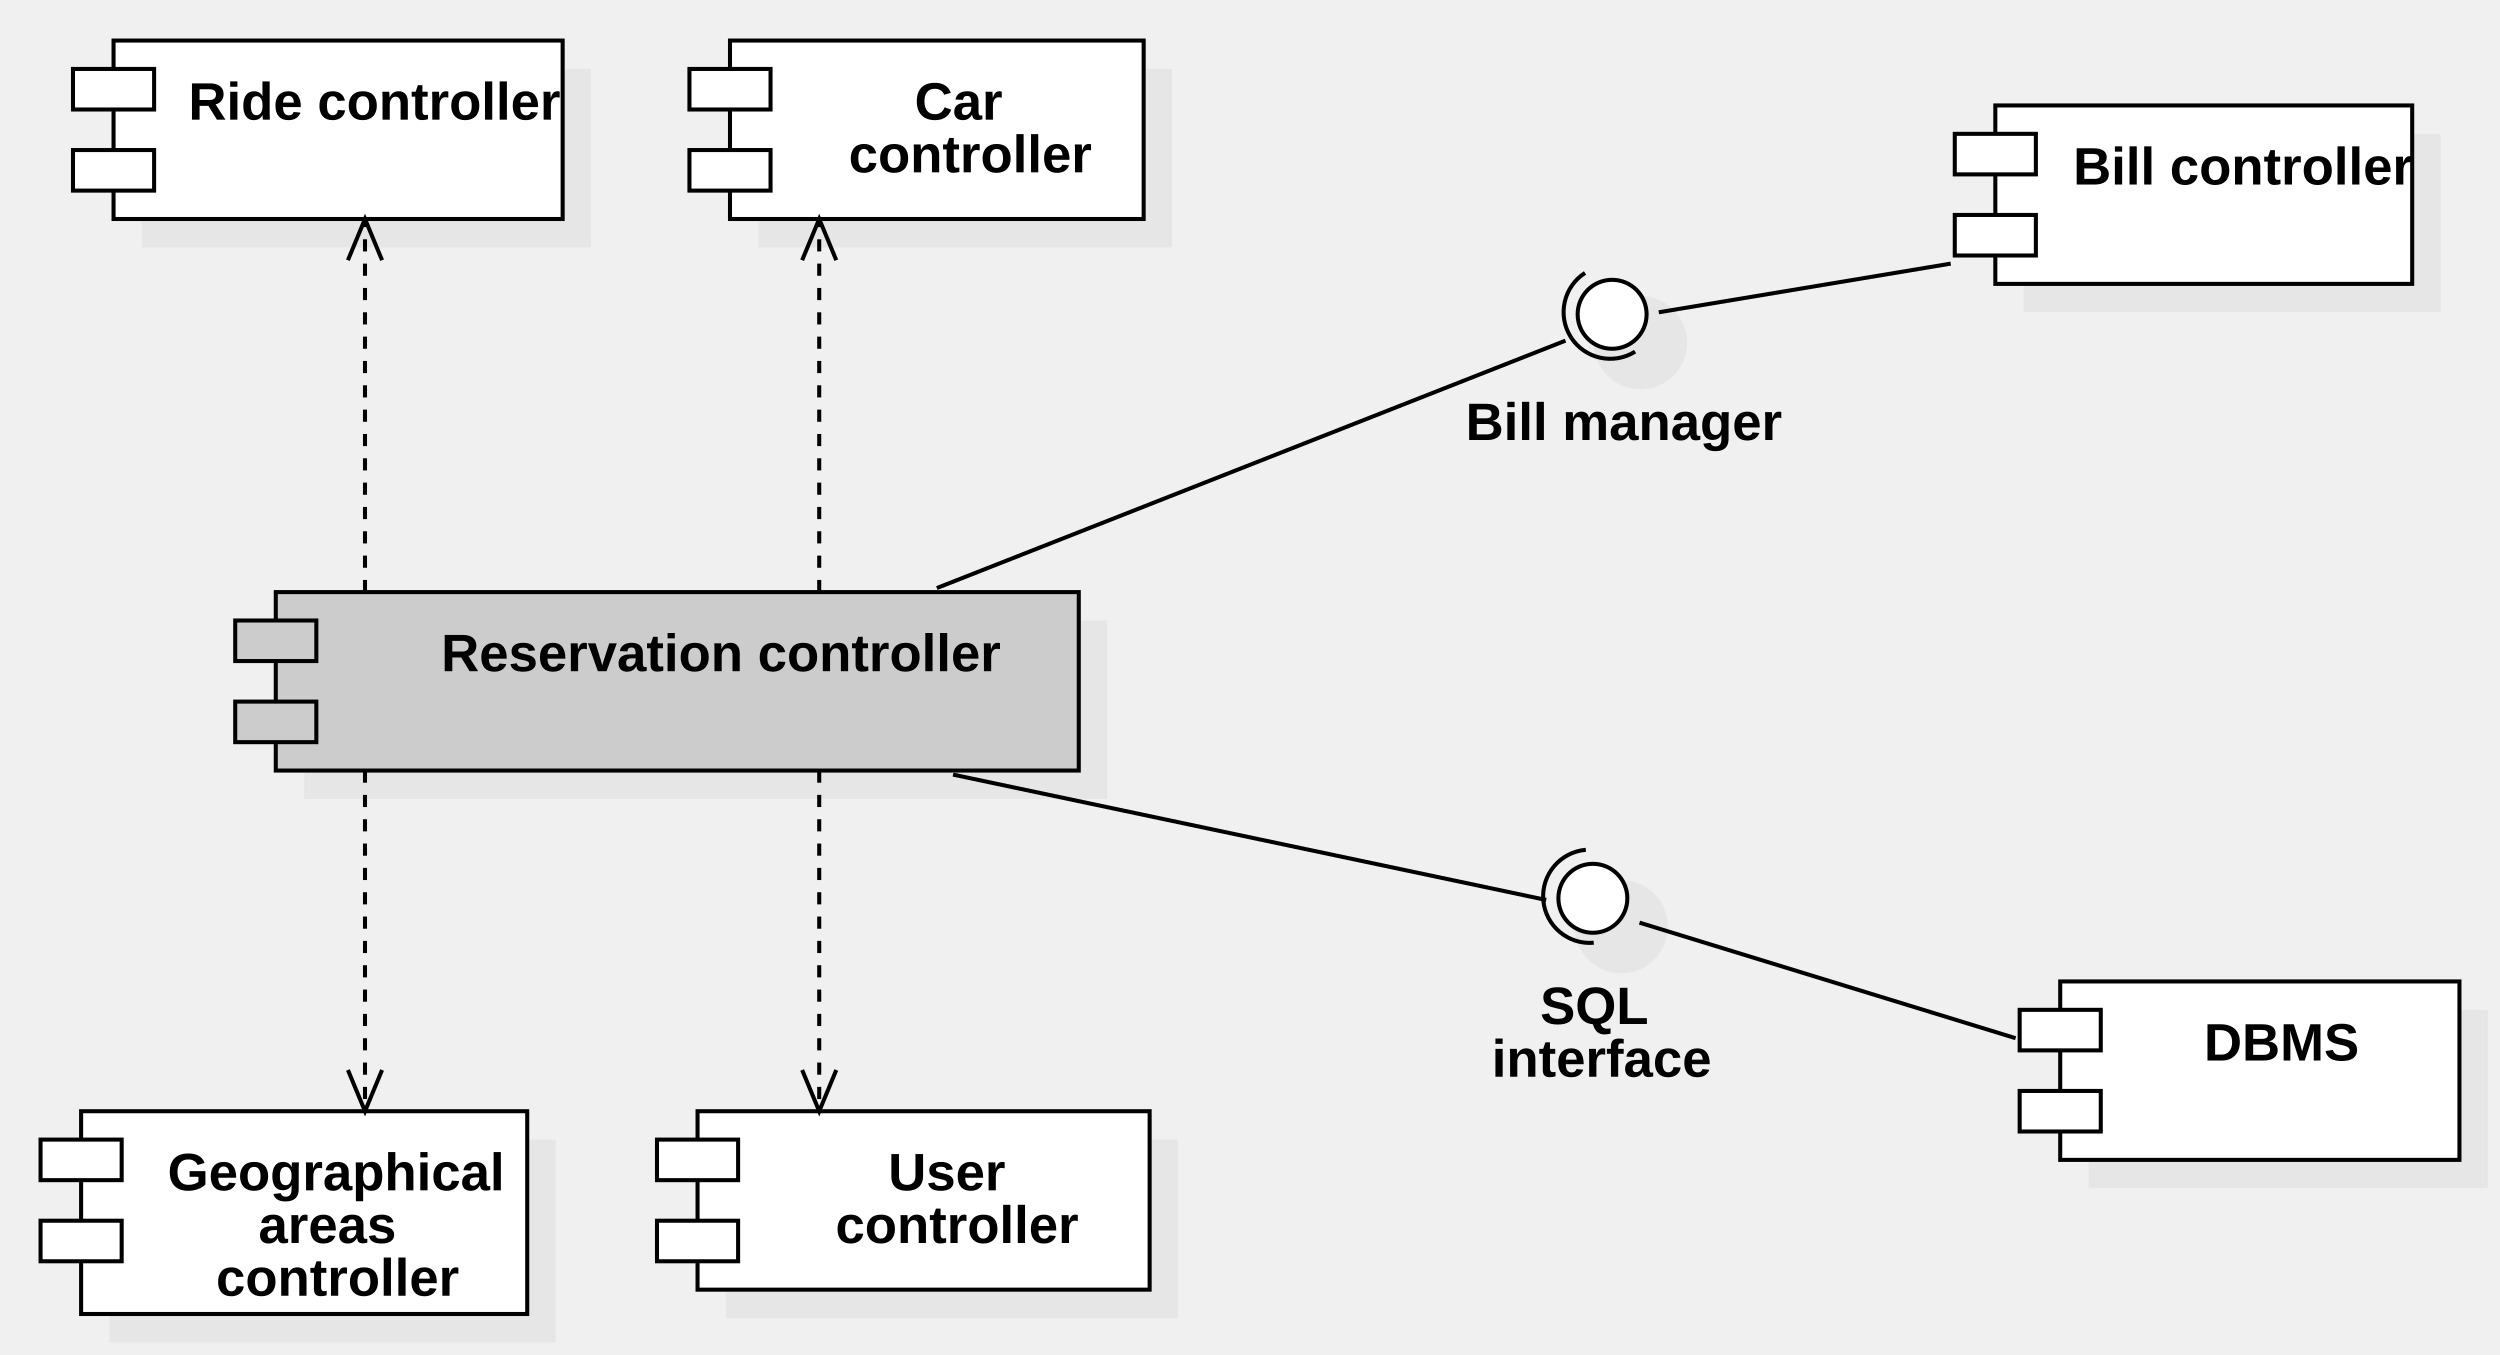
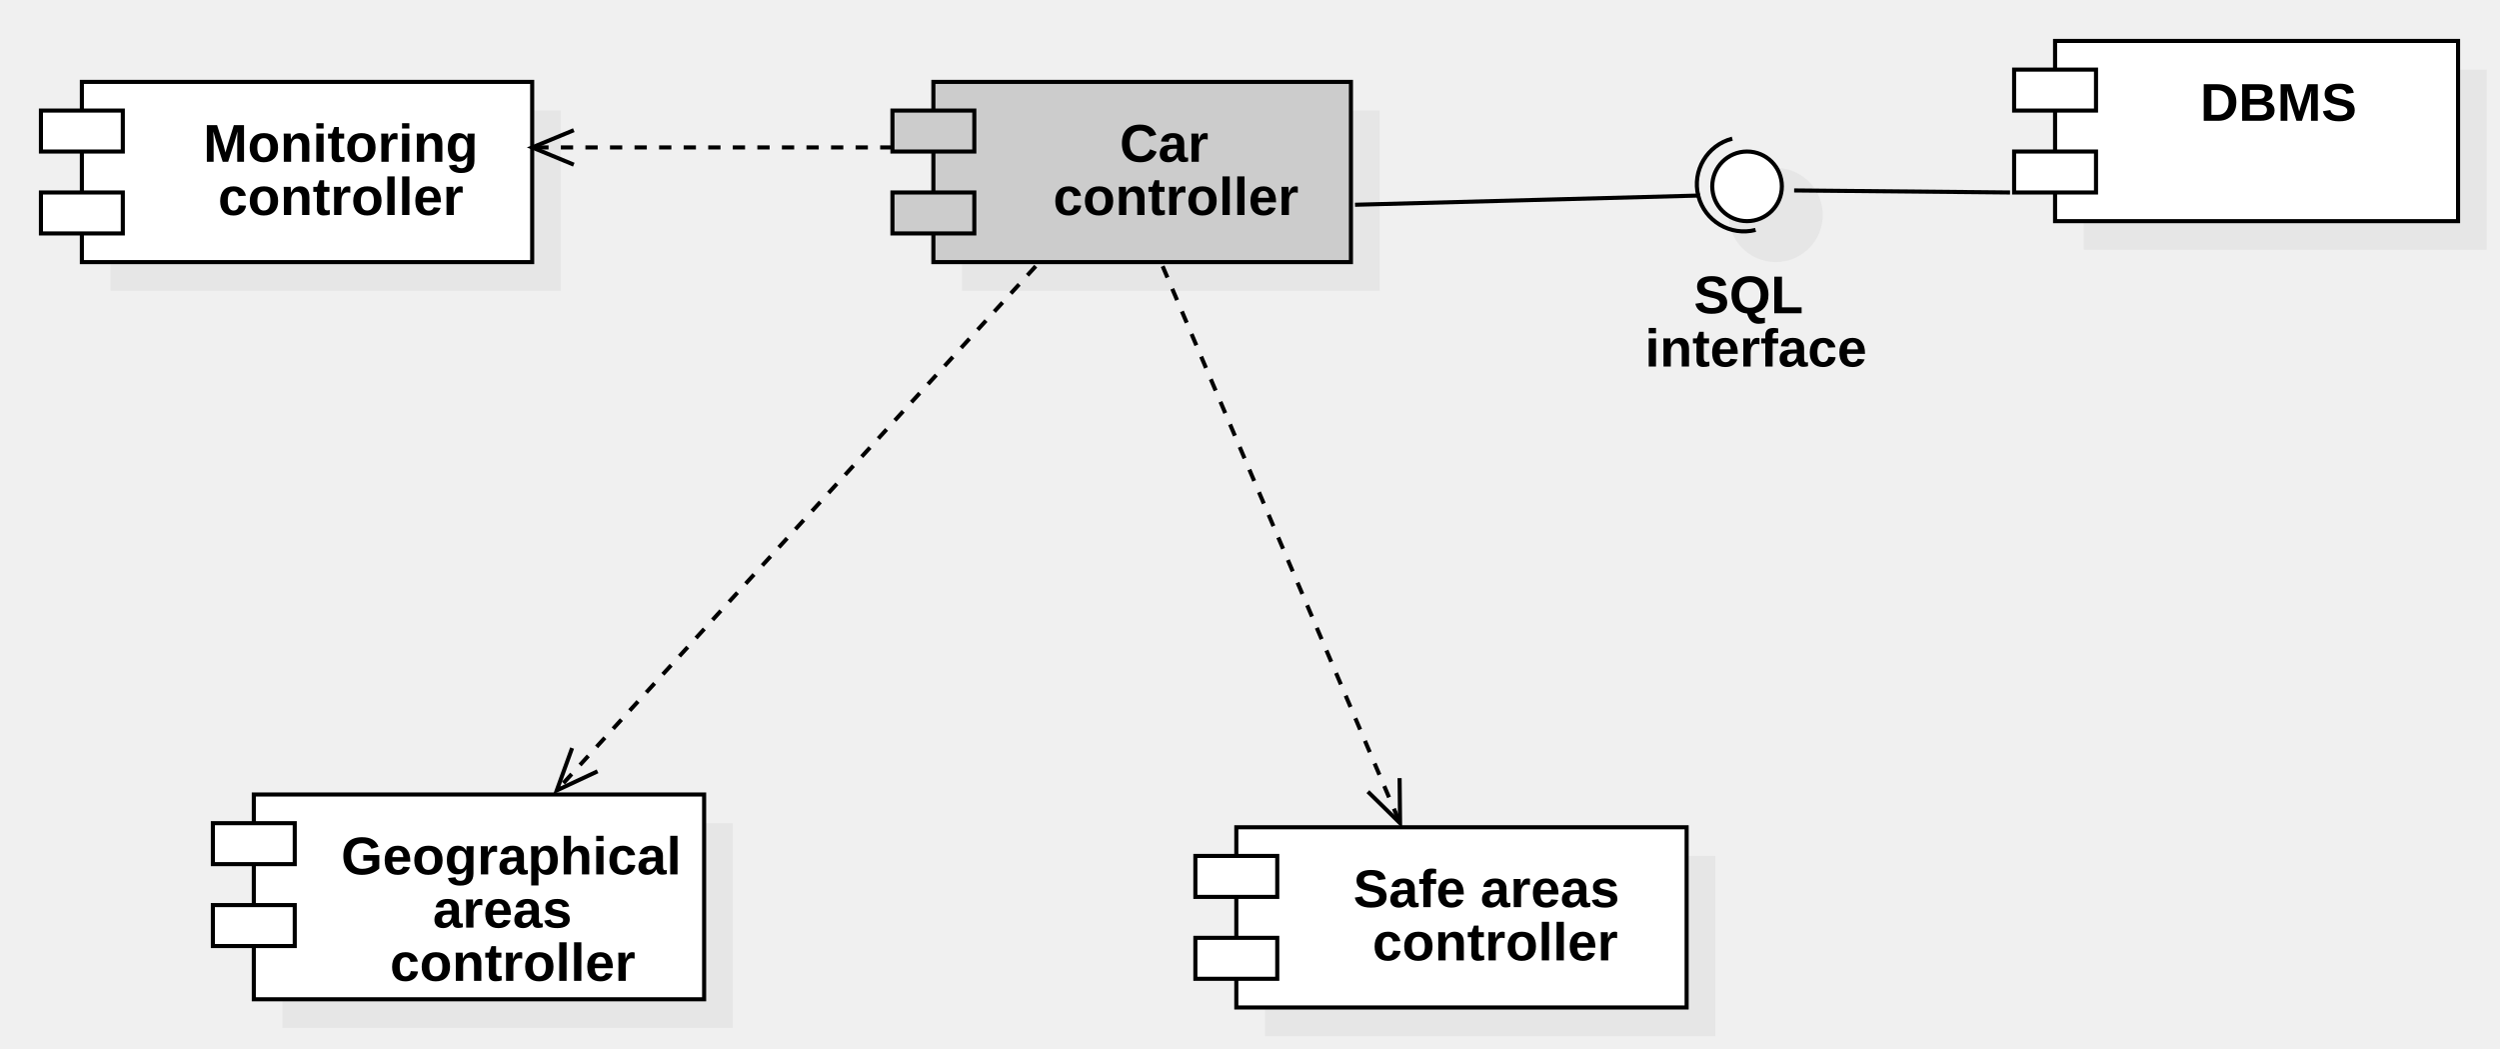
- <svg xmlns="http://www.w3.org/2000/svg" version="1.1" width="616.441" height="334">
+ <svg xmlns="http://www.w3.org/2000/svg" version="1.1" width="610.441" height="256">
  <defs />
  <g>
-     <g transform="translate(-6,-22) scale(1,1)">
-       <rect fill="#C0C0C0" stroke="none" x="81" y="175" width="198" height="44" opacity="0.2" />
+     <g transform="translate(-44,-14) scale(1,1)">
+       <rect fill="#C0C0C0" stroke="none" x="71" y="41" width="110" height="44" opacity="0.2" />
    </g>
-     <g transform="translate(-6,-22) scale(1,1)">
-       <rect fill="#cccccc" stroke="none" x="74" y="168" width="198" height="44" />
+     <g transform="translate(-44,-14) scale(1,1)">
+       <rect fill="#ffffff" stroke="none" x="64" y="34" width="110" height="44" />
    </g>
-     <g transform="translate(-6,-22) scale(1,1)">
-       <path fill="none" stroke="#000000" d="M 74 168 L 272 168 L 272 212 L 74 212 L 74 168 Z Z" stroke-miterlimit="10" />
+     <g transform="translate(-44,-14) scale(1,1)">
+       <path fill="none" stroke="#000000" d="M 64 34 L 174 34 L 174 78 L 64 78 L 64 34 Z Z" stroke-miterlimit="10" />
    </g>
-     <g transform="translate(-6,-22) scale(1,1)">
-       <rect fill="#cccccc" stroke="none" x="64" y="175" width="20" height="10" />
+     <g transform="translate(-44,-14) scale(1,1)">
+       <rect fill="#ffffff" stroke="none" x="54" y="41" width="20" height="10" />
    </g>
-     <g transform="translate(-6,-22) scale(1,1)">
-       <path fill="none" stroke="#000000" d="M 64 175 L 84 175 L 84 185 L 64 185 L 64 175 Z Z" stroke-miterlimit="10" />
+     <g transform="translate(-44,-14) scale(1,1)">
+       <path fill="none" stroke="#000000" d="M 54 41 L 74 41 L 74 51 L 54 51 L 54 41 Z Z" stroke-miterlimit="10" />
    </g>
-     <g transform="translate(-6,-22) scale(1,1)">
-       <rect fill="#cccccc" stroke="none" x="64" y="195" width="20" height="10" />
+     <g transform="translate(-44,-14) scale(1,1)">
+       <rect fill="#ffffff" stroke="none" x="54" y="61" width="20" height="10" />
    </g>
-     <g transform="translate(-6,-22) scale(1,1)">
-       <path fill="none" stroke="#000000" d="M 64 195 L 84 195 L 84 205 L 64 205 L 64 195 Z Z" stroke-miterlimit="10" />
+     <g transform="translate(-44,-14) scale(1,1)">
+       <path fill="none" stroke="#000000" d="M 54 61 L 74 61 L 74 71 L 54 71 L 54 61 Z Z" stroke-miterlimit="10" />
    </g>
-     <g transform="translate(-6,-22) scale(1,1)">
+     <g transform="translate(-44,-14) scale(1,1)">
      <g>
        <path fill="none" stroke="none" />
-         <text fill="#000000" stroke="none" font-family="Arial" font-size="13px" font-style="normal" font-weight="bold" text-decoration="none" x="114.777" y="187.5">Reservation controller</text>
+         <text fill="#000000" stroke="none" font-family="Arial" font-size="13px" font-style="normal" font-weight="bold" text-decoration="none" x="93.652" y="53.5">Monitoring</text>
+         <text fill="#000000" stroke="none" font-family="Arial" font-size="13px" font-style="normal" font-weight="bold" text-decoration="none" x="97.267" y="66.5">controller</text>
      </g>
    </g>
-     <g transform="translate(-6,-22) scale(1,1)">
-       <rect fill="#C0C0C0" stroke="none" x="185" y="303" width="111.473" height="44" opacity="0.2" />
+     <g transform="translate(-44,-14) scale(1,1)">
+       <rect fill="#C0C0C0" stroke="none" x="279" y="41" width="102" height="44" opacity="0.2" />
    </g>
-     <g transform="translate(-6,-22) scale(1,1)">
-       <rect fill="#ffffff" stroke="none" x="178" y="296" width="111.473" height="44" />
+     <g transform="translate(-44,-14) scale(1,1)">
+       <rect fill="#cccccc" stroke="none" x="272" y="34" width="102" height="44" />
    </g>
-     <g transform="translate(-6,-22) scale(1,1)">
-       <path fill="none" stroke="#000000" d="M 178 296 L 289.473 296 L 289.473 340 L 178 340 L 178 296 Z Z" stroke-miterlimit="10" />
+     <g transform="translate(-44,-14) scale(1,1)">
+       <path fill="none" stroke="#000000" d="M 272 34 L 374 34 L 374 78 L 272 78 L 272 34 Z Z" stroke-miterlimit="10" />
    </g>
-     <g transform="translate(-6,-22) scale(1,1)">
-       <rect fill="#ffffff" stroke="none" x="168" y="303" width="20" height="10" />
+     <g transform="translate(-44,-14) scale(1,1)">
+       <rect fill="#cccccc" stroke="none" x="262" y="41" width="20" height="10" />
    </g>
-     <g transform="translate(-6,-22) scale(1,1)">
-       <path fill="none" stroke="#000000" d="M 168 303 L 188 303 L 188 313 L 168 313 L 168 303 Z Z" stroke-miterlimit="10" />
+     <g transform="translate(-44,-14) scale(1,1)">
+       <path fill="none" stroke="#000000" d="M 262 41 L 282 41 L 282 51 L 262 51 L 262 41 Z Z" stroke-miterlimit="10" />
    </g>
-     <g transform="translate(-6,-22) scale(1,1)">
-       <rect fill="#ffffff" stroke="none" x="168" y="323" width="20" height="10" />
+     <g transform="translate(-44,-14) scale(1,1)">
+       <rect fill="#cccccc" stroke="none" x="262" y="61" width="20" height="10" />
    </g>
-     <g transform="translate(-6,-22) scale(1,1)">
-       <path fill="none" stroke="#000000" d="M 168 323 L 188 323 L 188 333 L 168 333 L 168 323 Z Z" stroke-miterlimit="10" />
+     <g transform="translate(-44,-14) scale(1,1)">
+       <path fill="none" stroke="#000000" d="M 262 61 L 282 61 L 282 71 L 262 71 L 262 61 Z Z" stroke-miterlimit="10" />
    </g>
-     <g transform="translate(-6,-22) scale(1,1)">
+     <g transform="translate(-44,-14) scale(1,1)">
      <g>
        <path fill="none" stroke="none" />
-         <text fill="#000000" stroke="none" font-family="Arial" font-size="13px" font-style="normal" font-weight="bold" text-decoration="none" x="225.013" y="315.5">User</text>
-         <text fill="#000000" stroke="none" font-family="Arial" font-size="13px" font-style="normal" font-weight="bold" text-decoration="none" x="212.003" y="328.5">controller</text>
+         <text fill="#000000" stroke="none" font-family="Arial" font-size="13px" font-style="normal" font-weight="bold" text-decoration="none" x="317.526" y="53.5">Car</text>
+         <text fill="#000000" stroke="none" font-family="Arial" font-size="13px" font-style="normal" font-weight="bold" text-decoration="none" x="301.267" y="66.5">controller</text>
      </g>
    </g>
-     <g transform="translate(-6,-22) scale(1,1)">
-       <rect fill="#C0C0C0" stroke="none" x="41" y="39" width="110.736" height="44" opacity="0.2" />
+     <g transform="translate(-44,-14) scale(1,1)">
+       <path fill="none" stroke="#000000" d="M 262 50 L 174 50" stroke-miterlimit="10" stroke-dasharray="3" />
    </g>
-     <g transform="translate(-6,-22) scale(1,1)">
-       <rect fill="#ffffff" stroke="none" x="34" y="32" width="110.736" height="44" />
+     <g transform="translate(-44,-14) scale(1,1)">
+       <path fill="none" stroke="#000000" d="M 184.163 45.79 L 174 50 L 184.163 54.21" stroke-miterlimit="10" />
    </g>
-     <g transform="translate(-6,-22) scale(1,1)">
-       <path fill="none" stroke="#000000" d="M 34 32 L 144.736 32 L 144.736 76 L 34 76 L 34 32 Z Z" stroke-miterlimit="10" />
+     <g transform="translate(-44,-14) scale(1,1)">
+       <rect fill="#C0C0C0" stroke="none" x="553" y="31" width="98.441" height="44" opacity="0.2" />
    </g>
-     <g transform="translate(-6,-22) scale(1,1)">
-       <rect fill="#ffffff" stroke="none" x="24" y="39" width="20" height="10" />
+     <g transform="translate(-44,-14) scale(1,1)">
+       <rect fill="#ffffff" stroke="none" x="546" y="24" width="98.441" height="44" />
    </g>
-     <g transform="translate(-6,-22) scale(1,1)">
-       <path fill="none" stroke="#000000" d="M 24 39 L 44 39 L 44 49 L 24 49 L 24 39 Z Z" stroke-miterlimit="10" />
+     <g transform="translate(-44,-14) scale(1,1)">
+       <path fill="none" stroke="#000000" d="M 546 24 L 644.441 24 L 644.441 68 L 546 68 L 546 24 Z Z" stroke-miterlimit="10" />
    </g>
-     <g transform="translate(-6,-22) scale(1,1)">
-       <rect fill="#ffffff" stroke="none" x="24" y="59" width="20" height="10" />
+     <g transform="translate(-44,-14) scale(1,1)">
+       <rect fill="#ffffff" stroke="none" x="536" y="31" width="20" height="10" />
    </g>
-     <g transform="translate(-6,-22) scale(1,1)">
-       <path fill="none" stroke="#000000" d="M 24 59 L 44 59 L 44 69 L 24 69 L 24 59 Z Z" stroke-miterlimit="10" />
+     <g transform="translate(-44,-14) scale(1,1)">
+       <path fill="none" stroke="#000000" d="M 536 31 L 556 31 L 556 41 L 536 41 L 536 31 Z Z" stroke-miterlimit="10" />
    </g>
-     <g transform="translate(-6,-22) scale(1,1)">
+     <g transform="translate(-44,-14) scale(1,1)">
+       <rect fill="#ffffff" stroke="none" x="536" y="51" width="20" height="10" />
+     </g>
+     <g transform="translate(-44,-14) scale(1,1)">
+       <path fill="none" stroke="#000000" d="M 536 51 L 556 51 L 556 61 L 536 61 L 536 51 Z Z" stroke-miterlimit="10" />
+     </g>
+     <g transform="translate(-44,-14) scale(1,1)">
      <g>
        <path fill="none" stroke="none" />
-         <text fill="#000000" stroke="none" font-family="Arial" font-size="13px" font-style="normal" font-weight="bold" text-decoration="none" x="52.461" y="51.5">Ride controller</text>
+         <text fill="#000000" stroke="none" font-family="Arial" font-size="13px" font-style="normal" font-weight="bold" text-decoration="none" x="581.441" y="43.5">DBMS</text>
      </g>
    </g>
-     <g transform="translate(-6,-22) scale(1,1)">
-       <rect fill="#C0C0C0" stroke="none" x="33" y="303" width="110" height="50" opacity="0.2" />
+     <g transform="translate(-44,-14) scale(1,1)">
+       <path fill="#C0C0C0" stroke="none" d="M 466.263 66.5 C 466.263 60.149 471.411 55 477.763 55 C 484.114 55 489.263 60.149 489.263 66.5 C 489.263 72.851 484.114 78 477.763 78 C 471.411 78 466.263 72.851 466.263 66.5 Z" opacity="0.2" />
    </g>
-     <g transform="translate(-6,-22) scale(1,1)">
-       <rect fill="#ffffff" stroke="none" x="26" y="296" width="110" height="50" />
+     <g transform="translate(-44,-14) scale(1,1)">
+       <path fill="none" stroke="#000000" d="M 472.845 70.143 A 11.5 11.5 0 0 1 467.155 47.857" stroke-miterlimit="10" />
    </g>
-     <g transform="translate(-6,-22) scale(1,1)">
-       <path fill="none" stroke="#000000" d="M 26 296 L 136 296 L 136 346 L 26 346 L 26 296 Z Z" stroke-miterlimit="10" />
+     <g transform="translate(-44,-14) scale(1,1)">
+       <path fill="#ffffff" stroke="none" d="M 462.263 59.5 C 462.263 54.806 466.068 51 470.763 51 C 475.457 51 479.263 54.806 479.263 59.5 C 479.263 64.194 475.457 68 470.763 68 C 466.068 68 462.263 64.194 462.263 59.5 Z" />
    </g>
-     <g transform="translate(-6,-22) scale(1,1)">
-       <rect fill="#ffffff" stroke="none" x="16" y="303" width="20" height="10" />
+     <g transform="translate(-44,-14) scale(1,1)">
+       <path fill="none" stroke="#000000" d="M 462.263 59.5 C 462.263 54.806 466.068 51 470.763 51 C 475.457 51 479.263 54.806 479.263 59.5 C 479.263 64.194 475.457 68 470.763 68 C 466.068 68 462.263 64.194 462.263 59.5 Z" stroke-miterlimit="10" />
    </g>
-     <g transform="translate(-6,-22) scale(1,1)">
-       <path fill="none" stroke="#000000" d="M 16 303 L 36 303 L 36 313 L 16 313 L 16 303 Z Z" stroke-miterlimit="10" />
-     </g>
-     <g transform="translate(-6,-22) scale(1,1)">
-       <rect fill="#ffffff" stroke="none" x="16" y="323" width="20" height="10" />
-     </g>
-     <g transform="translate(-6,-22) scale(1,1)">
-       <path fill="none" stroke="#000000" d="M 16 323 L 36 323 L 36 333 L 16 333 L 16 323 Z Z" stroke-miterlimit="10" />
-     </g>
-     <g transform="translate(-6,-22) scale(1,1)">
+     <g transform="translate(-44,-14) scale(1,1)">
      <g>
        <path fill="none" stroke="none" />
-         <text fill="#000000" stroke="none" font-family="Arial" font-size="13px" font-style="normal" font-weight="bold" text-decoration="none" x="47.336" y="315.5">Geographical</text>
-         <text fill="#000000" stroke="none" font-family="Arial" font-size="13px" font-style="normal" font-weight="bold" text-decoration="none" x="69.74" y="328.5">areas</text>
-         <text fill="#000000" stroke="none" font-family="Arial" font-size="13px" font-style="normal" font-weight="bold" text-decoration="none" x="59.267" y="341.5">controller</text>
+         <text fill="#000000" stroke="none" font-family="Arial" font-size="13px" font-style="normal" font-weight="bold" text-decoration="none" x="457.756" y="90.5">SQL</text>
+         <text fill="#000000" stroke="none" font-family="Arial" font-size="13px" font-style="normal" font-weight="bold" text-decoration="none" x="445.832" y="103.5">interface</text>
      </g>
    </g>
-     <g transform="translate(-6,-22) scale(1,1)">
-       <rect fill="#C0C0C0" stroke="none" x="505" y="55" width="102.789" height="44" opacity="0.2" />
+     <g transform="translate(-44,-14) scale(1,1)">
+       <path fill="none" stroke="#000000" d="M 535 61 L 482.263 60.502" stroke-miterlimit="10" />
    </g>
-     <g transform="translate(-6,-22) scale(1,1)">
-       <rect fill="#ffffff" stroke="none" x="498" y="48" width="102.789" height="44" />
+     <g transform="translate(-44,-14) scale(1,1)">
+       <path fill="none" stroke="#000000" d="M 375 64 L 459.263 61.741" stroke-miterlimit="10" />
    </g>
-     <g transform="translate(-6,-22) scale(1,1)">
-       <path fill="none" stroke="#000000" d="M 498 48 L 600.789 48 L 600.789 92 L 498 92 L 498 48 Z Z" stroke-miterlimit="10" />
+     <g transform="translate(-44,-14) scale(1,1)">
+       <rect fill="#C0C0C0" stroke="none" x="113" y="215" width="110" height="50" opacity="0.2" />
    </g>
-     <g transform="translate(-6,-22) scale(1,1)">
-       <rect fill="#ffffff" stroke="none" x="488" y="55" width="20" height="10" />
+     <g transform="translate(-44,-14) scale(1,1)">
+       <rect fill="#ffffff" stroke="none" x="106" y="208" width="110" height="50" />
    </g>
-     <g transform="translate(-6,-22) scale(1,1)">
-       <path fill="none" stroke="#000000" d="M 488 55 L 508 55 L 508 65 L 488 65 L 488 55 Z Z" stroke-miterlimit="10" />
+     <g transform="translate(-44,-14) scale(1,1)">
+       <path fill="none" stroke="#000000" d="M 106 208 L 216 208 L 216 258 L 106 258 L 106 208 Z Z" stroke-miterlimit="10" />
    </g>
-     <g transform="translate(-6,-22) scale(1,1)">
-       <rect fill="#ffffff" stroke="none" x="488" y="75" width="20" height="10" />
+     <g transform="translate(-44,-14) scale(1,1)">
+       <rect fill="#ffffff" stroke="none" x="96" y="215" width="20" height="10" />
    </g>
-     <g transform="translate(-6,-22) scale(1,1)">
-       <path fill="none" stroke="#000000" d="M 488 75 L 508 75 L 508 85 L 488 85 L 488 75 Z Z" stroke-miterlimit="10" />
+     <g transform="translate(-44,-14) scale(1,1)">
+       <path fill="none" stroke="#000000" d="M 96 215 L 116 215 L 116 225 L 96 225 L 96 215 Z Z" stroke-miterlimit="10" />
    </g>
-     <g transform="translate(-6,-22) scale(1,1)">
+     <g transform="translate(-44,-14) scale(1,1)">
+       <rect fill="#ffffff" stroke="none" x="96" y="235" width="20" height="10" />
+     </g>
+     <g transform="translate(-44,-14) scale(1,1)">
+       <path fill="none" stroke="#000000" d="M 96 235 L 116 235 L 116 245 L 96 245 L 96 235 Z Z" stroke-miterlimit="10" />
+     </g>
+     <g transform="translate(-44,-14) scale(1,1)">
      <g>
        <path fill="none" stroke="none" />
-         <text fill="#000000" stroke="none" font-family="Arial" font-size="13px" font-style="normal" font-weight="bold" text-decoration="none" x="517.188" y="67.5">Bill controller</text>
+         <text fill="#000000" stroke="none" font-family="Arial" font-size="13px" font-style="normal" font-weight="bold" text-decoration="none" x="127.336" y="227.5">Geographical</text>
+         <text fill="#000000" stroke="none" font-family="Arial" font-size="13px" font-style="normal" font-weight="bold" text-decoration="none" x="149.74" y="240.5">areas</text>
+         <text fill="#000000" stroke="none" font-family="Arial" font-size="13px" font-style="normal" font-weight="bold" text-decoration="none" x="139.267" y="253.5">controller</text>
      </g>
    </g>
-     <g transform="translate(-6,-22) scale(1,1)">
-       <rect fill="#C0C0C0" stroke="none" x="193" y="39" width="102" height="44" opacity="0.2" />
+     <g transform="translate(-44,-14) scale(1,1)">
+       <rect fill="#C0C0C0" stroke="none" x="353" y="223" width="110" height="44" opacity="0.2" />
    </g>
-     <g transform="translate(-6,-22) scale(1,1)">
-       <rect fill="#ffffff" stroke="none" x="186" y="32" width="102" height="44" />
+     <g transform="translate(-44,-14) scale(1,1)">
+       <rect fill="#ffffff" stroke="none" x="346" y="216" width="110" height="44" />
    </g>
-     <g transform="translate(-6,-22) scale(1,1)">
-       <path fill="none" stroke="#000000" d="M 186 32 L 288 32 L 288 76 L 186 76 L 186 32 Z Z" stroke-miterlimit="10" />
+     <g transform="translate(-44,-14) scale(1,1)">
+       <path fill="none" stroke="#000000" d="M 346 216 L 456 216 L 456 260 L 346 260 L 346 216 Z Z" stroke-miterlimit="10" />
    </g>
-     <g transform="translate(-6,-22) scale(1,1)">
-       <rect fill="#ffffff" stroke="none" x="176" y="39" width="20" height="10" />
+     <g transform="translate(-44,-14) scale(1,1)">
+       <rect fill="#ffffff" stroke="none" x="336" y="223" width="20" height="10" />
    </g>
-     <g transform="translate(-6,-22) scale(1,1)">
-       <path fill="none" stroke="#000000" d="M 176 39 L 196 39 L 196 49 L 176 49 L 176 39 Z Z" stroke-miterlimit="10" />
+     <g transform="translate(-44,-14) scale(1,1)">
+       <path fill="none" stroke="#000000" d="M 336 223 L 356 223 L 356 233 L 336 233 L 336 223 Z Z" stroke-miterlimit="10" />
    </g>
-     <g transform="translate(-6,-22) scale(1,1)">
-       <rect fill="#ffffff" stroke="none" x="176" y="59" width="20" height="10" />
+     <g transform="translate(-44,-14) scale(1,1)">
+       <rect fill="#ffffff" stroke="none" x="336" y="243" width="20" height="10" />
    </g>
-     <g transform="translate(-6,-22) scale(1,1)">
-       <path fill="none" stroke="#000000" d="M 176 59 L 196 59 L 196 69 L 176 69 L 176 59 Z Z" stroke-miterlimit="10" />
+     <g transform="translate(-44,-14) scale(1,1)">
+       <path fill="none" stroke="#000000" d="M 336 243 L 356 243 L 356 253 L 336 253 L 336 243 Z Z" stroke-miterlimit="10" />
    </g>
-     <g transform="translate(-6,-22) scale(1,1)">
+     <g transform="translate(-44,-14) scale(1,1)">
      <g>
        <path fill="none" stroke="none" />
-         <text fill="#000000" stroke="none" font-family="Arial" font-size="13px" font-style="normal" font-weight="bold" text-decoration="none" x="231.526" y="51.5">Car</text>
-         <text fill="#000000" stroke="none" font-family="Arial" font-size="13px" font-style="normal" font-weight="bold" text-decoration="none" x="215.267" y="64.5">controller</text>
+         <text fill="#000000" stroke="none" font-family="Arial" font-size="13px" font-style="normal" font-weight="bold" text-decoration="none" x="374.563" y="235.5">Safe areas</text>
+         <text fill="#000000" stroke="none" font-family="Arial" font-size="13px" font-style="normal" font-weight="bold" text-decoration="none" x="379.267" y="248.5">controller</text>
      </g>
    </g>
-     <g transform="translate(-6,-22) scale(1,1)">
-       <path fill="#C0C0C0" stroke="none" d="M 399.013 106.5 C 399.013 100.149 404.161 95 410.513 95 C 416.864 95 422.013 100.149 422.013 106.5 C 422.013 112.851 416.864 118 410.513 118 C 404.161 118 399.013 112.851 399.013 106.5 Z" opacity="0.2" />
+     <g transform="translate(-44,-14) scale(1,1)">
+       <path fill="none" stroke="#000000" d="M 328 79 L 386 215" stroke-miterlimit="10" stroke-dasharray="3" />
    </g>
-     <g transform="translate(-6,-22) scale(1,1)">
-       <path fill="none" stroke="#000000" d="M 409.174 108.702 A 11.5 11.5 0 0 1 396.826 89.298" stroke-miterlimit="10" />
+     <g transform="translate(-44,-14) scale(1,1)">
+       <path fill="none" stroke="#000000" d="M 378.141 207.303 L 386 215 L 385.885 204.001" stroke-miterlimit="10" />
    </g>
-     <g transform="translate(-6,-22) scale(1,1)">
-       <path fill="#ffffff" stroke="none" d="M 395.013 99.5 C 395.013 94.806 398.818 91 403.513 91 C 408.207 91 412.013 94.806 412.013 99.5 C 412.013 104.194 408.207 108 403.513 108 C 398.818 108 395.013 104.194 395.013 99.5 Z" />
+     <g transform="translate(-44,-14) scale(1,1)">
+       <path fill="none" stroke="#000000" d="M 297 79 L 180 207" stroke-miterlimit="10" stroke-dasharray="3" />
    </g>
-     <g transform="translate(-6,-22) scale(1,1)">
-       <path fill="none" stroke="#000000" d="M 395.013 99.5 C 395.013 94.806 398.818 91 403.513 91 C 408.207 91 412.013 94.806 412.013 99.5 C 412.013 104.194 408.207 108 403.513 108 C 398.818 108 395.013 104.194 395.013 99.5 Z" stroke-miterlimit="10" />
-     </g>
-     <g transform="translate(-6,-22) scale(1,1)">
-       <g>
-         <path fill="none" stroke="none" />
-         <text fill="#000000" stroke="none" font-family="Arial" font-size="13px" font-style="normal" font-weight="bold" text-decoration="none" x="367.385" y="130.5">Bill manager</text>
-       </g>
-     </g>
-     <g transform="translate(-6,-22) scale(1,1)">
-       <path fill="none" stroke="#000000" d="M 487 87 L 415.013 99" stroke-miterlimit="10" />
-     </g>
-     <g transform="translate(-6,-22) scale(1,1)">
-       <path fill="none" stroke="#000000" d="M 237 167 L 392.013 105.992" stroke-miterlimit="10" />
-     </g>
-     <g transform="translate(-6,-22) scale(1,1)">
-       <path fill="none" stroke="#000000" d="M 96 212 L 96 296" stroke-miterlimit="10" stroke-dasharray="3" />
-     </g>
-     <g transform="translate(-6,-22) scale(1,1)">
-       <path fill="none" stroke="#000000" d="M 91.79 285.837 L 96 296 L 100.21 285.837" stroke-miterlimit="10" />
-     </g>
-     <g transform="translate(-6,-22) scale(1,1)">
-       <path fill="none" stroke="#000000" d="M 208 212 L 208 296" stroke-miterlimit="10" stroke-dasharray="3" />
-     </g>
-     <g transform="translate(-6,-22) scale(1,1)">
-       <path fill="none" stroke="#000000" d="M 203.79 285.837 L 208 296 L 212.21 285.837" stroke-miterlimit="10" />
-     </g>
-     <g transform="translate(-6,-22) scale(1,1)">
-       <path fill="none" stroke="#000000" d="M 208 168 L 208 76" stroke-miterlimit="10" stroke-dasharray="3" />
-     </g>
-     <g transform="translate(-6,-22) scale(1,1)">
-       <path fill="none" stroke="#000000" d="M 212.21 86.163 L 208 76 L 203.79 86.163" stroke-miterlimit="10" />
-     </g>
-     <g transform="translate(-6,-22) scale(1,1)">
-       <rect fill="#C0C0C0" stroke="none" x="521" y="271" width="98.441" height="44" opacity="0.2" />
-     </g>
-     <g transform="translate(-6,-22) scale(1,1)">
-       <rect fill="#ffffff" stroke="none" x="514" y="264" width="98.441" height="44" />
-     </g>
-     <g transform="translate(-6,-22) scale(1,1)">
-       <path fill="none" stroke="#000000" d="M 514 264 L 612.441 264 L 612.441 308 L 514 308 L 514 264 Z Z" stroke-miterlimit="10" />
-     </g>
-     <g transform="translate(-6,-22) scale(1,1)">
-       <rect fill="#ffffff" stroke="none" x="504" y="271" width="20" height="10" />
-     </g>
-     <g transform="translate(-6,-22) scale(1,1)">
-       <path fill="none" stroke="#000000" d="M 504 271 L 524 271 L 524 281 L 504 281 L 504 271 Z Z" stroke-miterlimit="10" />
-     </g>
-     <g transform="translate(-6,-22) scale(1,1)">
-       <rect fill="#ffffff" stroke="none" x="504" y="291" width="20" height="10" />
-     </g>
-     <g transform="translate(-6,-22) scale(1,1)">
-       <path fill="none" stroke="#000000" d="M 504 291 L 524 291 L 524 301 L 504 301 L 504 291 Z Z" stroke-miterlimit="10" />
-     </g>
-     <g transform="translate(-6,-22) scale(1,1)">
-       <g>
-         <path fill="none" stroke="none" />
-         <text fill="#000000" stroke="none" font-family="Arial" font-size="13px" font-style="normal" font-weight="bold" text-decoration="none" x="549.441" y="283.5">DBMS</text>
-       </g>
-     </g>
-     <g transform="translate(-6,-22) scale(1,1)">
-       <path fill="#C0C0C0" stroke="none" d="M 394.263 250.5 C 394.263 244.149 399.411 239 405.763 239 C 412.114 239 417.263 244.149 417.263 250.5 C 417.263 256.851 412.114 262 405.763 262 C 399.411 262 394.263 256.851 394.263 250.5 Z" opacity="0.2" />
-     </g>
-     <g transform="translate(-6,-22) scale(1,1)">
-       <path fill="none" stroke="#000000" d="M 398.975 254.459 A 11.5 11.5 0 0 1 397.025 231.541" stroke-miterlimit="10" />
-     </g>
-     <g transform="translate(-6,-22) scale(1,1)">
-       <path fill="#ffffff" stroke="none" d="M 390.263 243.5 C 390.263 238.806 394.068 235 398.763 235 C 403.457 235 407.263 238.806 407.263 243.5 C 407.263 248.194 403.457 252 398.763 252 C 394.068 252 390.263 248.194 390.263 243.5 Z" />
-     </g>
-     <g transform="translate(-6,-22) scale(1,1)">
-       <path fill="none" stroke="#000000" d="M 390.263 243.5 C 390.263 238.806 394.068 235 398.763 235 C 403.457 235 407.263 238.806 407.263 243.5 C 407.263 248.194 403.457 252 398.763 252 C 394.068 252 390.263 248.194 390.263 243.5 Z" stroke-miterlimit="10" />
-     </g>
-     <g transform="translate(-6,-22) scale(1,1)">
-       <g>
-         <path fill="none" stroke="none" />
-         <text fill="#000000" stroke="none" font-family="Arial" font-size="13px" font-style="normal" font-weight="bold" text-decoration="none" x="385.756" y="274.5">SQL</text>
-         <text fill="#000000" stroke="none" font-family="Arial" font-size="13px" font-style="normal" font-weight="bold" text-decoration="none" x="373.832" y="287.5">interface</text>
-       </g>
-     </g>
-     <g transform="translate(-6,-22) scale(1,1)">
-       <path fill="none" stroke="#000000" d="M 503 278 L 410.263 249.507" stroke-miterlimit="10" />
-     </g>
-     <g transform="translate(-6,-22) scale(1,1)">
-       <path fill="none" stroke="#000000" d="M 241 213 L 387.263 243.914" stroke-miterlimit="10" />
-     </g>
-     <g transform="translate(-6,-22) scale(1,1)">
-       <path fill="none" stroke="#000000" d="M 96 168 L 96 76" stroke-miterlimit="10" stroke-dasharray="3" />
-     </g>
-     <g transform="translate(-6,-22) scale(1,1)">
-       <path fill="none" stroke="#000000" d="M 100.21 86.163 L 96 76 L 91.79 86.163" stroke-miterlimit="10" />
+     <g transform="translate(-44,-14) scale(1,1)">
+       <path fill="none" stroke="#000000" d="M 183.749 196.659 L 180 207 L 189.964 202.339" stroke-miterlimit="10" />
    </g>
  </g>
</svg>
